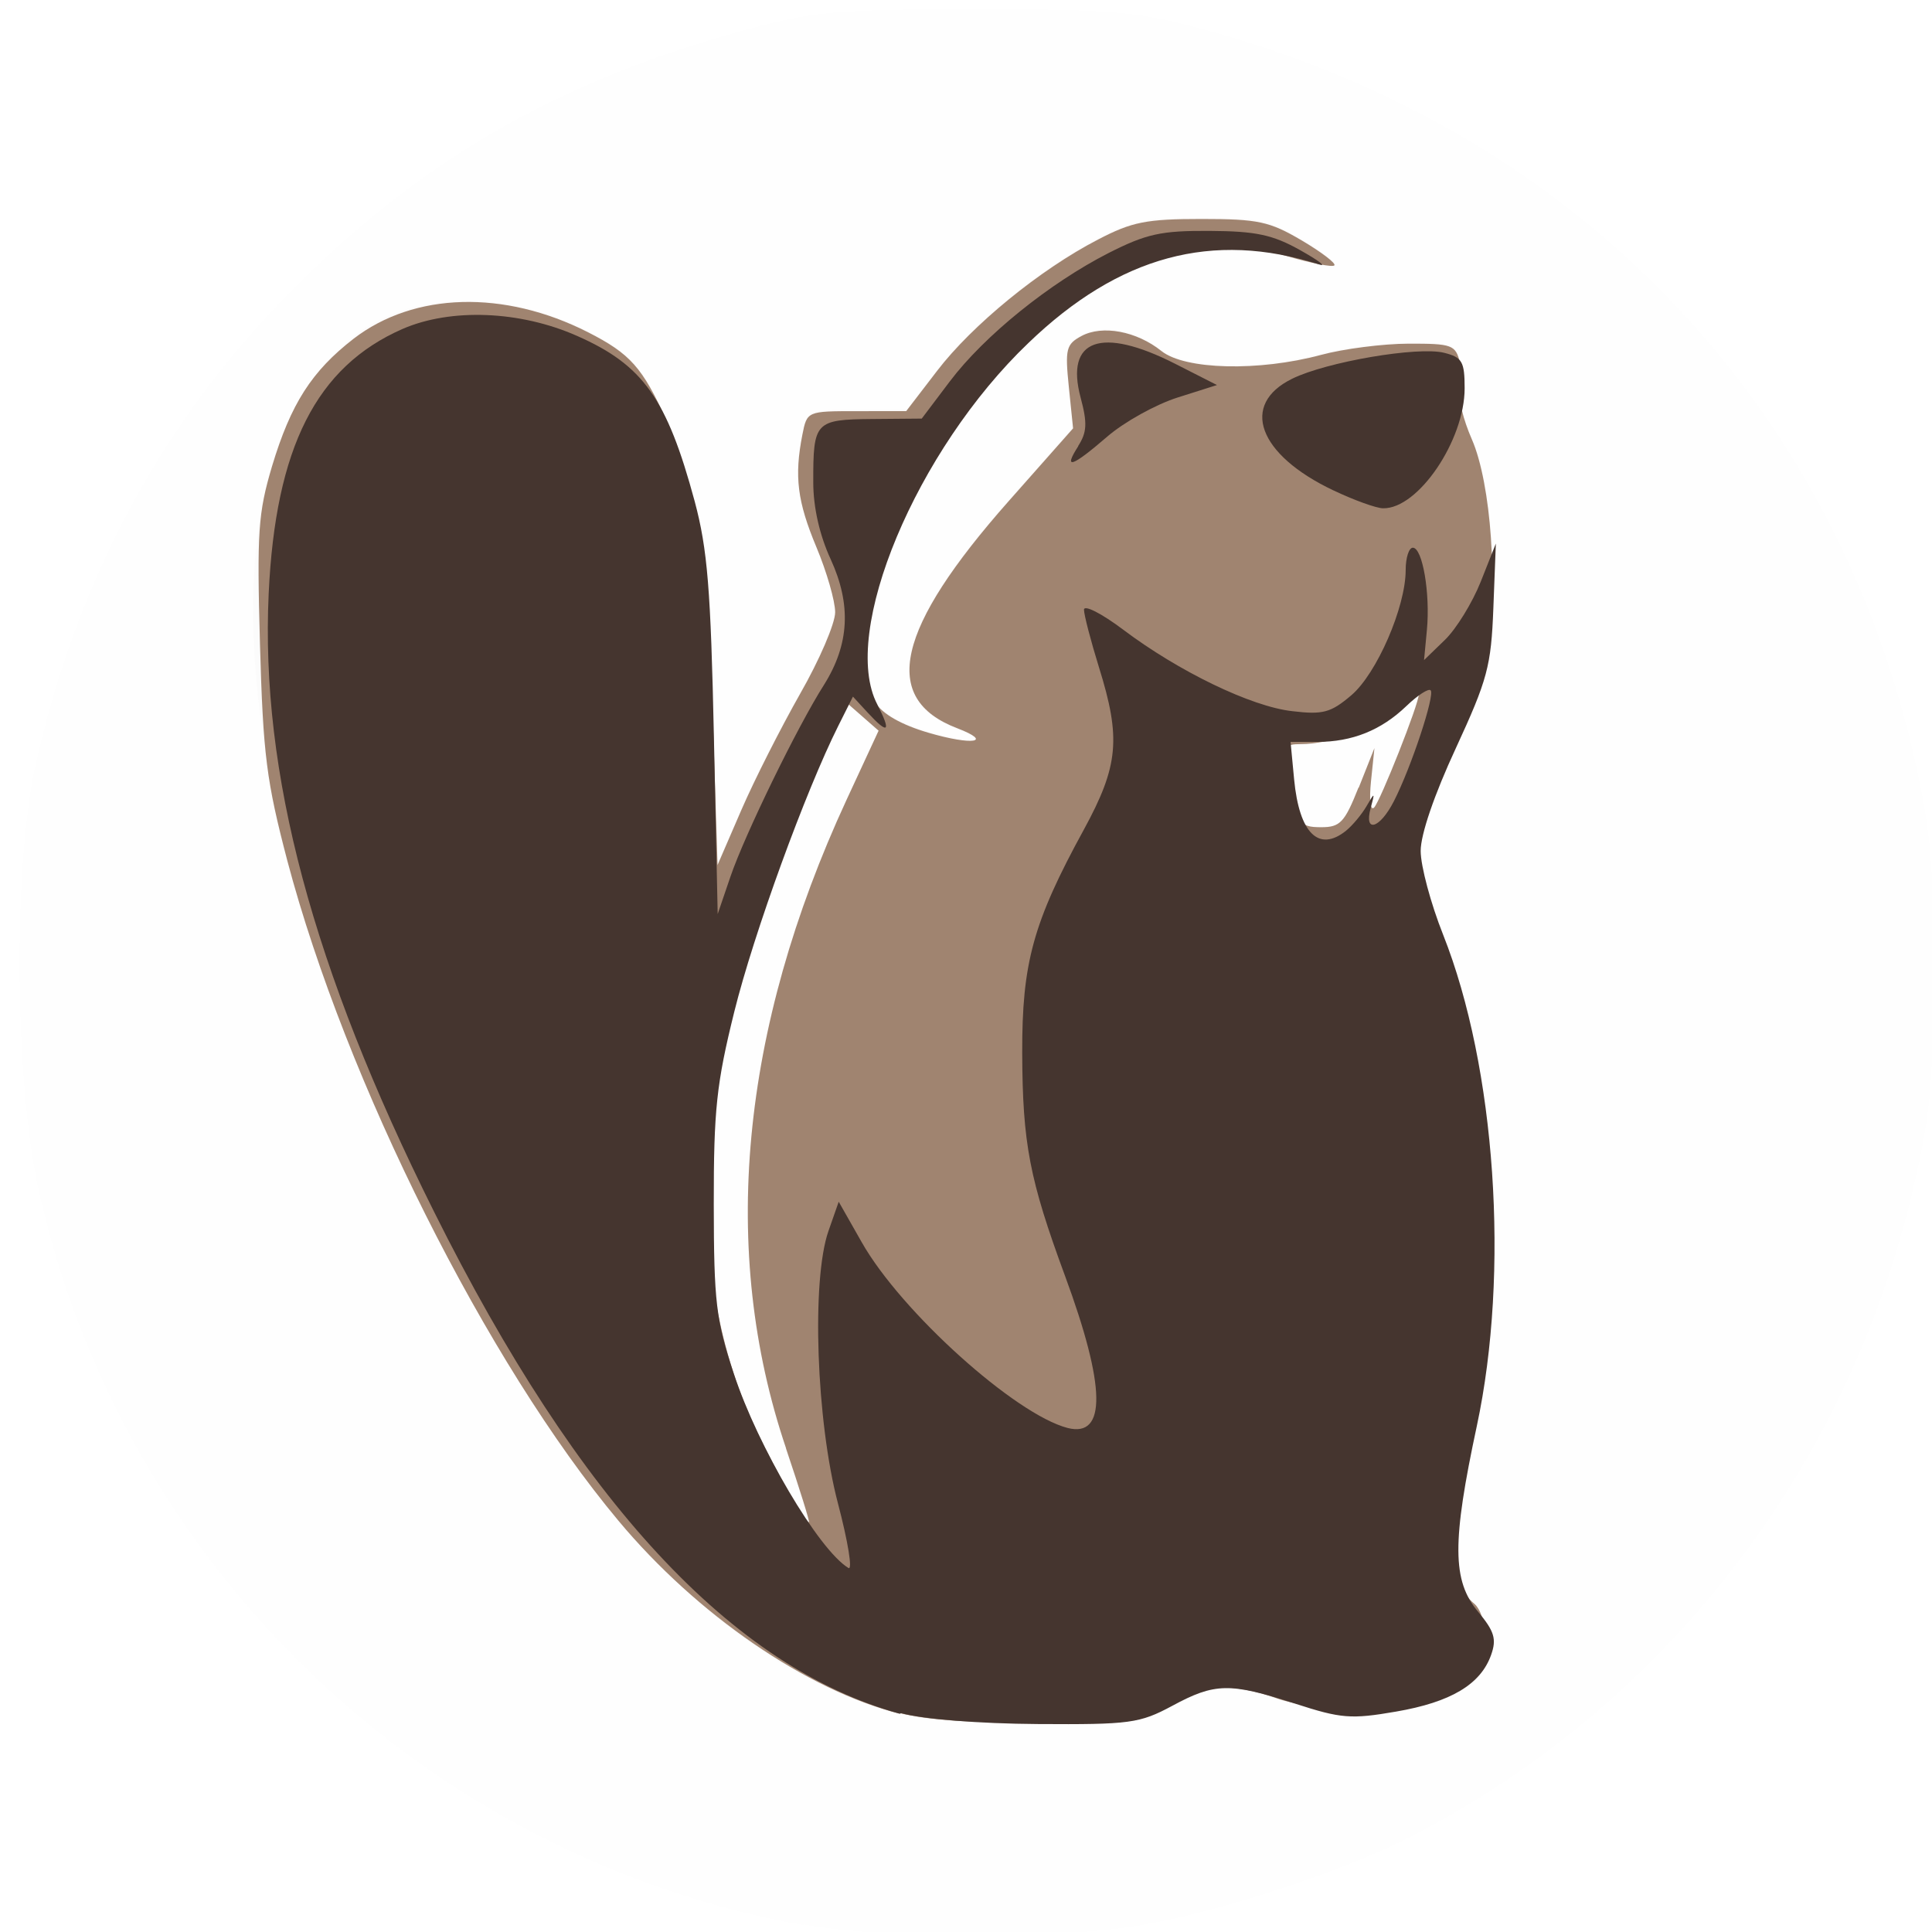
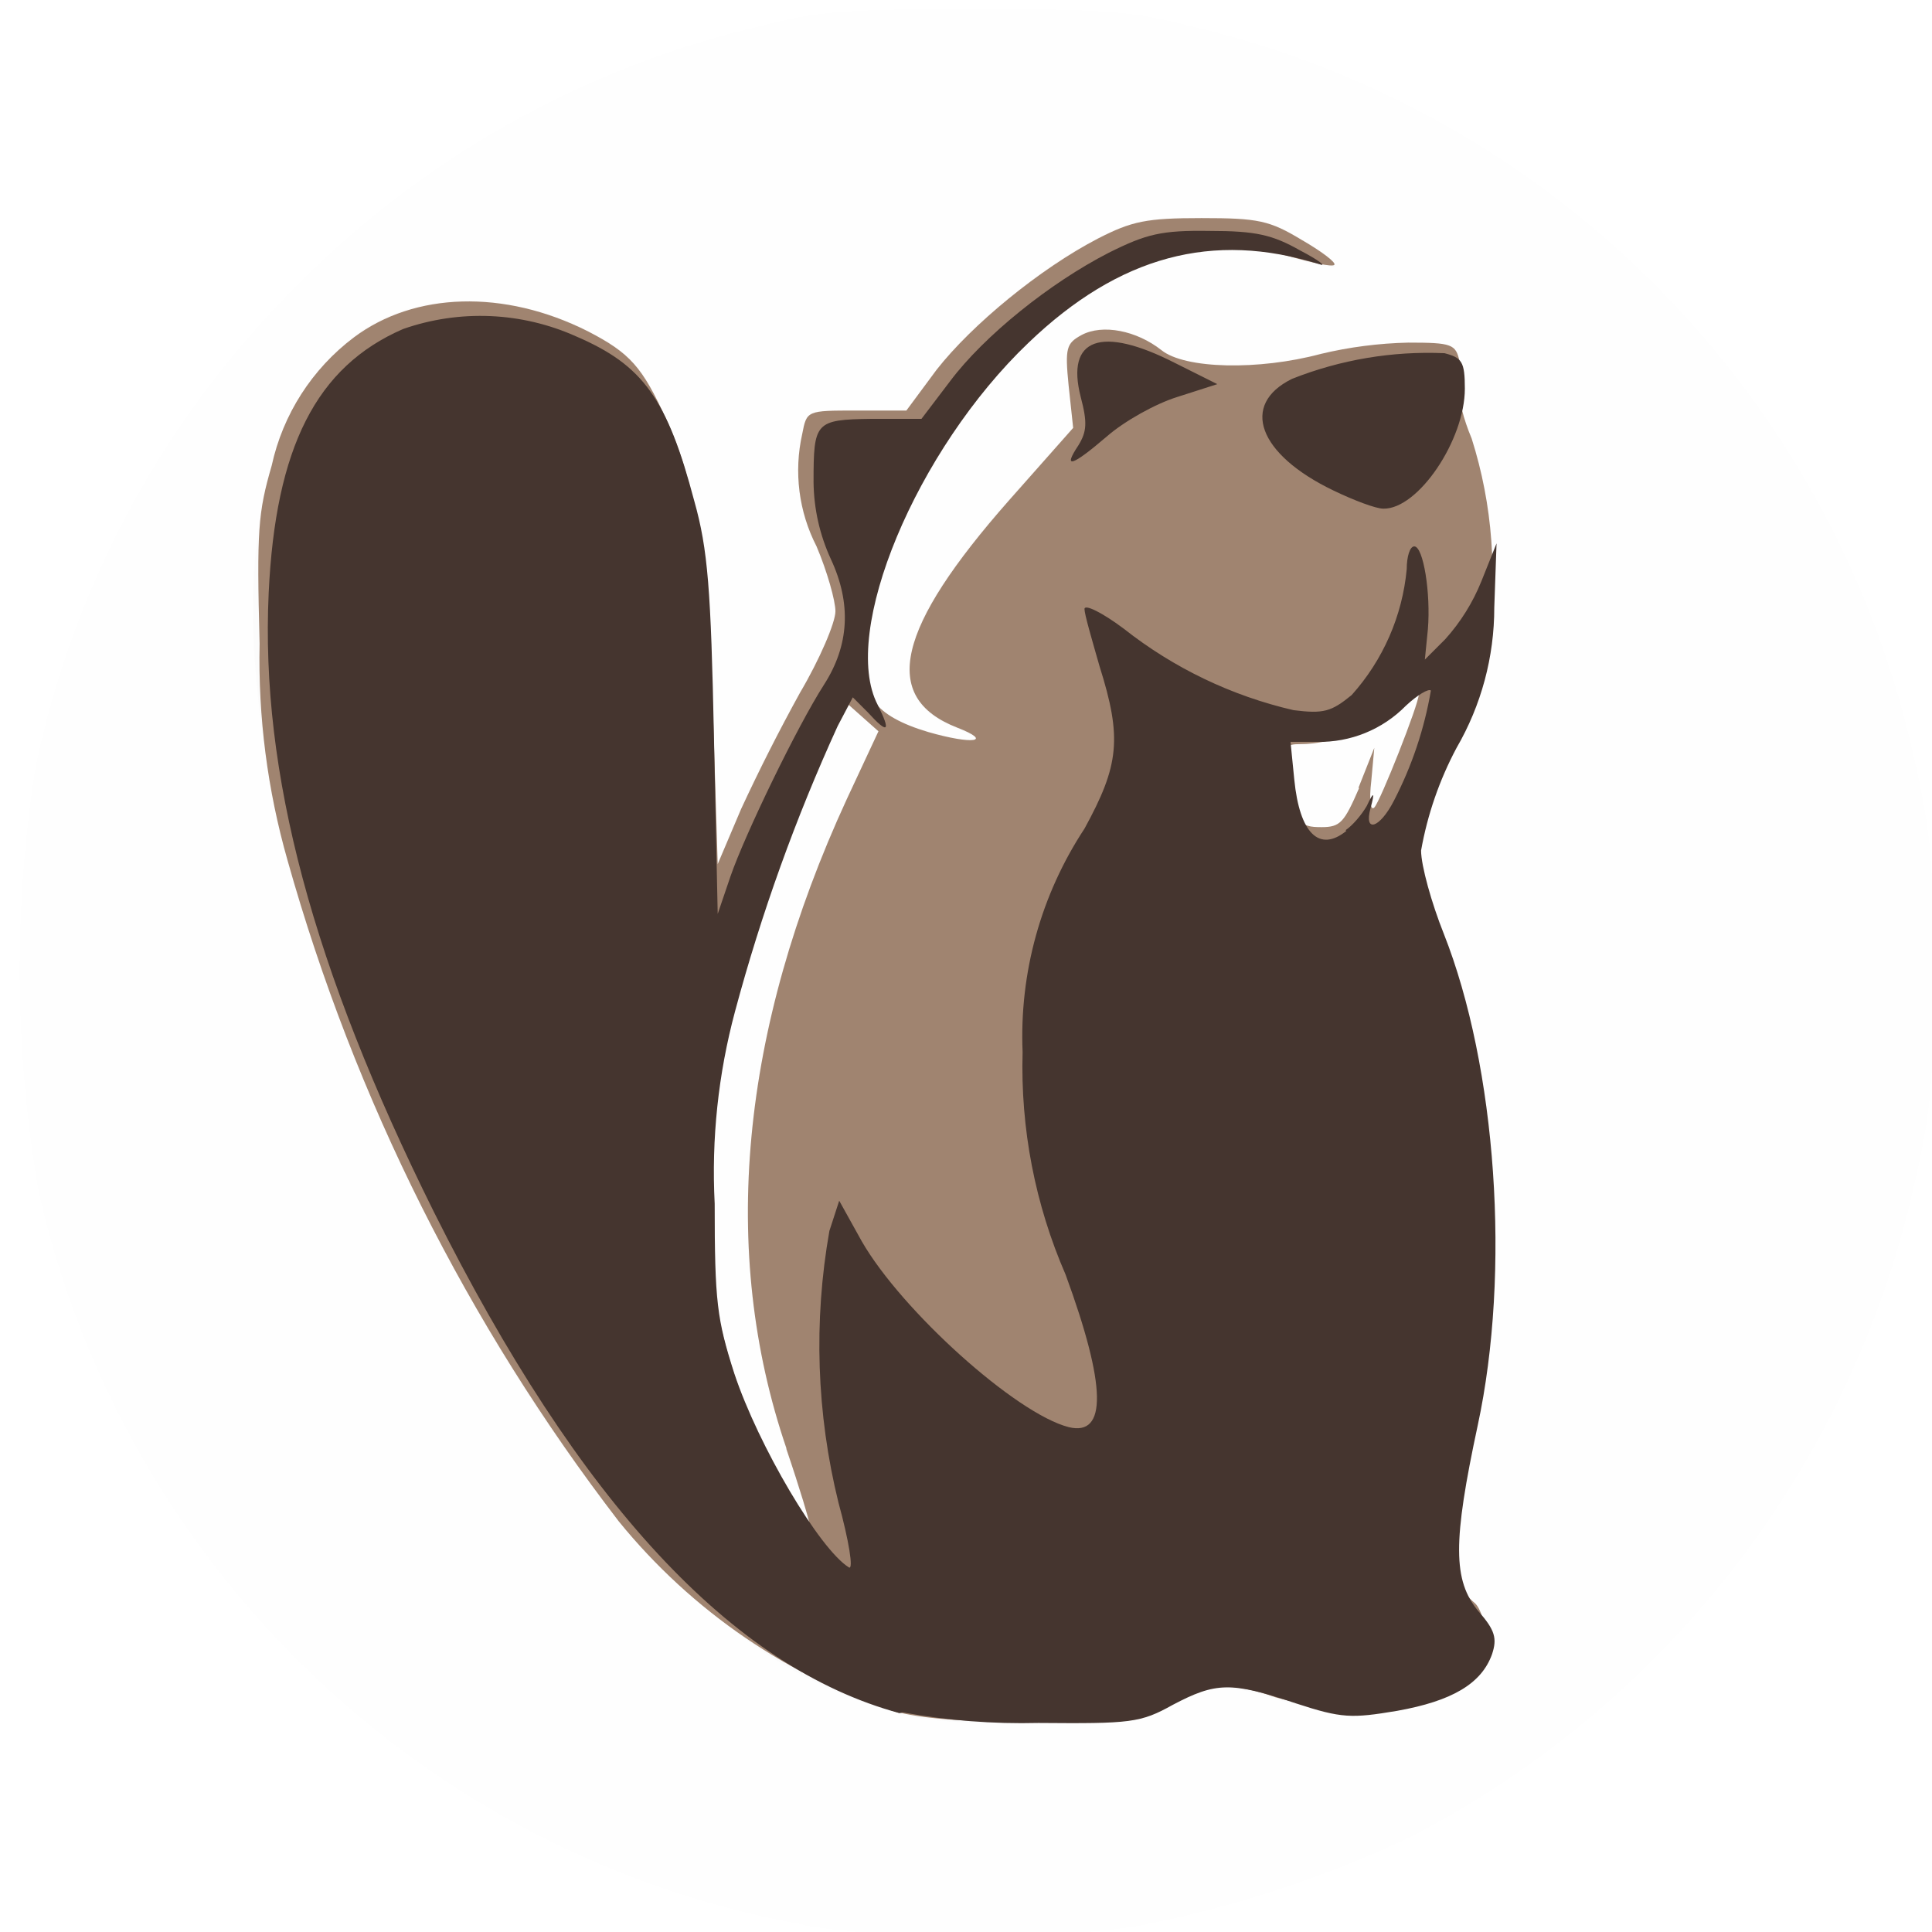
- <svg xmlns="http://www.w3.org/2000/svg" width="256" height="256" viewBox="0 0 256 256">
-   <g transform="matrix(.992 0 0 1 2.17 1.08)">
-     <path d="m105 254c-50.4-9.09-90.9-47.7-102-97.3-3.21-14.1-3.46-42.7-.497-56.1 5.4-24.4 16.7-45.4 33.6-62.5 17.9-18.2 37.3-29.1 63.5-35.8 7.31-1.86 11.3-2.16 28.5-2.16s21.2.302 28.5 2.16c50.5 12.8 86.3 49.1 97.2 98.3 1.93 8.78 2.31 13.3 2.26 27.5-.045 14.7-.408 18.5-2.65 28.1-8.8 37.6-33.5 69.1-67.6 86.3-8.8 4.44-25 9.7-35.5 11.5-11.1 1.93-34.2 1.89-45.1-.068z" fill="#fefefe" />
-     <path d="m118 226c-22.7-5.68-42.9-26.6-62.6-64.7-28.1-54.4-31.7-104-8.67-119 7.89-4.88 19.4-4.7 29.6.443 5.66 2.86 7.27 4.66 10.5 11.7 3.97 8.67 5.52 18.6 6.19 39.6l.618 19.3 3.18-7.29c1.75-4.01 5.28-10.9 7.85-15.4 2.57-4.45 4.68-9.31 4.68-10.8 0-1.48-1.12-5.35-2.5-8.62-2.56-6.08-2.97-9.38-1.88-14.9.624-3.12.631-3.13 7.25-3.13l6.62-.004 4.13-5.34c4.66-6.04 13.7-13.4 21.5-17.4 4.52-2.34 6.45-2.72 13.8-2.72 7.58 0 9.08.319 13.4 2.84 2.66 1.56 4.62 3.05 4.36 3.31s-3.07-.286-6.26-1.21c-7.94-2.31-15.9-1.48-24 2.5-19.2 9.44-38.7 45-31.1 56.6 1.03 1.58 3.54 2.99 7.16 4.04 5.88 1.71 8.72 1.26 3.81-.608-10.3-3.91-8.17-13.2 6.9-30.1l8.59-9.63-.569-5.51c-.515-4.99-.357-5.63 1.68-6.72 2.8-1.5 7.37-.653 10.7 1.99 3.16 2.49 13 2.72 21.3.509 3.02-.812 8.3-1.48 11.7-1.49 5.82-.011 6.27.155 6.86 2.49.345 1.37.373 3.16.062 3.97-.311.81.378 3.6 1.53 6.21 2.59 5.86 3.56 19.7 1.91 27.3-.638 2.98-2.94 9.08-5.12 13.6-5.45 11.2-5.66 12.9-2.53 20.3 5.37 12.7 9.29 37 8.28 51.1-.299 4.15-1.74 13.4-3.21 20.5-2.8 13.7-2.58 18.5 1 21.5.822.683 1.5 2.68 1.5 4.44 0 3.72-2.8 6.71-7.9 8.41-4.78 1.6-15.1 1.42-20.1-.361-5.97-2.11-10.9-1.87-15 .723-3.08 1.95-5.05 2.24-16.5 2.46-8.83.166-14.9-.224-18.9-1.22zm-15.2-35.2c-8.89-26.1-6.13-55.4 8.09-85.9l4.28-9.16-4.58-3.98-4.01 8.66c-16.3 35.2-18.8 66.2-7.12 89.3 3.09 6.12 5.89 10.9 6.41 10.9.138 0-1.24-4.39-3.06-9.75zm76.5-87.5 2.1-5.25-.456 4.37c-.259 2.49-.08 4 .416 3.5.818-.818 5.97-13.7 5.97-15 0-.311-1.36.582-3.03 1.98-3.09 2.6-8.64 4.61-12.8 4.62-2.1.005-2.24.329-1.66 3.76 1.14 6.77 1.44 7.25 4.46 7.25 2.52 0 3.12-.629 4.97-5.25z" fill="#fcfbfb" />
-     <path d="m118 226c-22.7-5.68-42.9-26.6-62.6-64.7-21.5-41.7-28.9-80.3-20-104 6.4-17.1 23.5-23 41-14.2 5.66 2.86 7.27 4.66 10.5 11.7 3.97 8.67 5.52 18.6 6.19 39.6l.618 19.3 3.18-7.29c1.75-4.01 5.28-10.9 7.85-15.4 2.57-4.45 4.68-9.31 4.68-10.8 0-1.48-1.12-5.35-2.5-8.62-2.56-6.08-2.97-9.38-1.88-14.9.624-3.12.631-3.13 7.25-3.13l6.62-.004 4.13-5.34c4.66-6.04 13.7-13.4 21.5-17.4 4.52-2.34 6.45-2.72 13.8-2.72 7.58 0 9.08.319 13.4 2.84 2.66 1.56 4.62 3.05 4.36 3.31s-3.07-.286-6.26-1.21c-7.94-2.31-15.9-1.48-24 2.5-19.2 9.44-38.7 45-31.1 56.6 1.03 1.58 3.54 2.99 7.16 4.04 5.88 1.71 8.72 1.26 3.81-.608-10.3-3.91-8.17-13.2 6.9-30.1l8.59-9.63-.569-5.51c-.515-4.99-.357-5.63 1.68-6.72 2.8-1.5 7.37-.653 10.7 1.99 3.16 2.49 13 2.72 21.3.509 3.02-.812 8.3-1.48 11.7-1.49 5.82-.011 6.27.155 6.86 2.49.345 1.37.373 3.16.062 3.97-.311.81.378 3.6 1.53 6.21 2.59 5.86 3.56 19.7 1.91 27.3-.638 2.98-2.94 9.08-5.12 13.6-5.45 11.2-5.66 12.9-2.53 20.3 5.37 12.7 9.29 37 8.28 51.1-.299 4.15-1.74 13.4-3.21 20.5-2.8 13.7-2.58 18.5 1 21.5.822.683 1.5 2.68 1.5 4.44 0 3.72-2.8 6.71-7.9 8.41-4.78 1.6-15.1 1.42-20.1-.361-5.97-2.11-10.9-1.87-15 .723-3.08 1.95-5.05 2.24-16.5 2.46-8.83.166-14.9-.224-18.9-1.22zm-15.2-35.2c-8.89-26.1-6.13-55.4 8.09-85.9l4.28-9.16-4.58-3.98-4.01 8.66c-16.3 35.2-18.8 66.2-7.12 89.3 3.09 6.12 5.89 10.9 6.41 10.9.138 0-1.24-4.39-3.06-9.75zm76.5-87.5 2.1-5.25-.456 4.37c-.259 2.49-.08 4 .416 3.5.818-.818 5.97-13.7 5.97-15 0-.311-1.36.582-3.03 1.98-3.09 2.6-8.64 4.61-12.8 4.62-2.1.005-2.24.329-1.66 3.76 1.14 6.77 1.44 7.25 4.46 7.25 2.52 0 3.12-.629 4.97-5.25z" fill="#fbfbfb" />
-     <path d="m118 226c-12.4-3.11-27.1-13.1-37.6-25.6-17.6-20.9-36.4-58.2-44.2-87.4-2.8-10.6-3.24-14-3.66-28.7-.421-14.9-.247-17.4 1.61-23.6 2.52-8.31 5.31-12.6 10.9-16.9 8.09-6.17 20.1-6.5 31.3-.859 5.66 2.86 7.27 4.66 10.5 11.7 3.97 8.67 5.52 18.6 6.19 39.6l.618 19.3 3.18-7.29c1.75-4.01 5.28-10.9 7.85-15.4 2.57-4.45 4.68-9.31 4.68-10.8 0-1.48-1.12-5.35-2.5-8.62-2.56-6.08-2.97-9.38-1.88-14.9.624-3.12.631-3.13 7.25-3.13l6.62-.004 4.13-5.34c4.66-6.04 13.7-13.4 21.5-17.4 4.52-2.34 6.45-2.72 13.8-2.72 7.58 0 9.08.319 13.4 2.84 2.66 1.56 4.62 3.05 4.36 3.31s-3.07-.286-6.26-1.21c-7.94-2.31-15.9-1.48-24 2.5-19.2 9.44-38.7 45-31.1 56.6 1.03 1.58 3.54 2.99 7.16 4.04 5.88 1.71 8.72 1.26 3.81-.608-10.3-3.91-8.17-13.2 6.9-30.1l8.59-9.63-.569-5.51c-.515-4.99-.357-5.63 1.68-6.72 2.8-1.5 7.37-.653 10.7 1.99 3.16 2.49 13 2.72 21.3.509 3.02-.812 8.3-1.48 11.7-1.49 5.82-.011 6.27.155 6.86 2.49.345 1.37.373 3.16.062 3.97-.311.81.378 3.6 1.53 6.21 2.59 5.86 3.56 19.7 1.91 27.3-.638 2.98-2.94 9.08-5.12 13.6-5.45 11.2-5.66 12.9-2.53 20.3 5.37 12.7 9.29 37 8.28 51.1-.299 4.15-1.74 13.4-3.21 20.5-2.8 13.7-2.58 18.5 1 21.5.822.683 1.5 2.68 1.5 4.44 0 3.72-2.8 6.71-7.9 8.41-4.78 1.6-15.1 1.42-20.1-.361-5.97-2.11-10.9-1.87-15 .723-3.08 1.95-5.05 2.24-16.5 2.46-8.83.166-14.9-.224-18.9-1.22zm-15.2-35.2c-8.89-26.1-6.13-55.4 8.09-85.9l4.28-9.16-4.58-3.98-4.01 8.66c-16.3 35.2-18.8 66.2-7.12 89.3 3.09 6.12 5.89 10.9 6.41 10.9.138 0-1.24-4.39-3.06-9.75zm76.5-87.5 2.1-5.25-.456 4.37c-.259 2.49-.08 4 .416 3.5.818-.818 5.97-13.7 5.97-15 0-.311-1.36.582-3.03 1.98-3.09 2.6-8.64 4.61-12.8 4.62-2.1.005-2.24.329-1.66 3.76 1.14 6.77 1.44 7.25 4.46 7.25 2.52 0 3.12-.629 4.97-5.25z" fill="#a08470" />
-     <path d="m118 226c-22.4-6.14-42.9-28.1-62.2-66.5-16.3-32.4-23.2-58.2-22.1-81.9.906-19.4 6.38-30.1 17.9-35.1 6.46-2.78 15.7-2.41 23.3.932 8.83 3.86 12 8.32 15.7 21.9 1.72 6.37 2.15 11.7 2.57 31.2l.507 23.5 1.72-5c1.89-5.48 8.9-19.8 12.5-25.4 3.37-5.34 3.65-10.6.876-16.6-1.48-3.18-2.33-6.88-2.33-10.2-.015-8.04.248-8.32 7.85-8.39l6.64-.057 3.76-4.94c4.62-6.06 13.3-13 21.2-17 5.05-2.54 7.02-2.97 13.5-2.93 6.19.037 8.42.508 12.1 2.56 2.48 1.38 3.6 2.23 2.5 1.88-14.2-4.48-26.7-1.15-38.8 10.4-15 14.2-25.2 38.4-20.2 47.9 1.91 3.7 1.48 4.06-1.29 1.08l-1.96-2.11-1.95 3.86c-4.36 8.62-11.3 27.5-13.9 37.9-2.38 9.52-2.75 13-2.74 25.5.018 13 .295 15.3 2.69 22.5 3.21 9.64 11.3 23.3 15.3 25.7.571.347-.059-3.5-1.4-8.55-2.9-10.9-3.56-29.6-1.27-36.1l1.37-3.88 3.08 5.38c5.27 9.22 20.5 22.8 27.5 24.6 5.22 1.31 5.1-5.51-.369-20.2-4.72-12.7-5.66-17.5-5.7-29.5-.036-11.9 1.45-17.3 8.24-29.6 4.64-8.45 4.97-12.1 2.01-21.5-1.09-3.49-1.99-6.92-2-7.62-.007-.705 2.35.483 5.24 2.64 7.38 5.52 17.1 10.2 22.6 10.8 4.08.483 5.12.205 7.86-2.1 3.41-2.87 7.27-11.7 7.27-16.6 0-1.63.43-2.96.955-2.96 1.3 0 2.34 6.08 1.88 10.9l-.381 3.99 2.77-2.66c1.53-1.46 3.68-4.94 4.8-7.72l2.02-5.06-.331 8.53c-.299 7.72-.777 9.48-5.02 18.6-2.87 6.14-4.69 11.4-4.69 13.6 0 1.99 1.35 6.99 3 11.1 7.03 17.6 8.9 44.7 4.5 65.1-3.33 15.4-3.29 20.5.162 24.6 2.18 2.59 2.5 3.63 1.75 5.72-1.39 3.91-5.37 6.27-12.7 7.52-6.01 1.03-7.34.926-13.5-1.06-8.69-2.8-10.7-2.76-16.4.299-4.36 2.32-5.64 2.49-18 2.41-7.8-.052-15.3-.649-18.2-1.44zm59.6-117c.862-.688 2.09-2.15 2.74-3.25 1.11-1.9 1.14-1.89.557.25-.92 3.36 1.22 2.74 3.1-.913 2.31-4.47 5.52-14.1 4.91-14.7-.282-.282-1.75.663-3.25 2.1-3.36 3.2-7.23 4.74-11.9 4.74h-3.56l.477 4.97c.688 7.16 3.3 9.7 6.96 6.78zm-1.68-45.1c-10.1-4.75-12.5-11.4-5.5-14.8 4.57-2.23 16.8-4.31 20.3-3.43 2.4.603 2.73 1.16 2.73 4.7 0 6.88-6.2 16-10.9 15.9-.888-.005-3.87-1.07-6.62-2.37zm-34.1-5.87c1.18-1.82 1.25-3.04.337-6.42-2.09-7.75 2.72-9.47 12.6-4.5l5.61 2.83-5.28 1.66c-2.9.915-7.12 3.24-9.37 5.17-4.74 4.06-5.94 4.45-3.87 1.26z" fill="#45352f" />
-   </g>
+ <svg xmlns="http://www.w3.org/2000/svg" width="256" height="256">
+   <path fill="#fefefe" d="M106.3 255c-50-9-90.1-47.6-101.2-97.2a173 173 0 0 1-.4-56.1A126 126 0 0 1 38 39.2a127 127 0 0 1 63-35.8c7.2-1.9 11.2-2.2 28.2-2.2s21 .3 28.3 2.2a128 128 0 0 1 96.4 98.3c2 8.8 2.3 13.3 2.3 27.5 0 14.7-.4 18.5-2.6 28a129 129 0 0 1-67.1 86.4 153 153 0 0 1-35.2 11.5c-11 2-34 1.9-44.8 0z" />
+   <path fill="#fcfbfb" d="M119.2 227c-22.5-5.6-42.5-26.5-62-64.6-28-54.4-31.5-104-8.7-119 7.9-4.9 19.3-4.7 29.4.4 5.6 2.9 7.2 4.7 10.4 11.7 4 8.7 5.5 18.6 6.1 39.6l.7 19.3 3.1-7.3c1.7-4 5.3-10.9 7.8-15.4 2.6-4.4 4.6-9.3 4.6-10.8 0-1.4-1-5.3-2.4-8.6a22 22 0 0 1-1.9-14.9c.6-3.1.6-3.1 7.2-3.1h6.6l4-5.4c4.7-6 13.6-13.4 21.4-17.4 4.5-2.3 6.4-2.7 13.7-2.7 7.5 0 9 .3 13.3 2.9 2.6 1.5 4.5 3 4.3 3.3s-3-.3-6.2-1.2a32 32 0 0 0-23.8 2.5c-19 9.4-38.4 45-30.9 56.6q1.6 2.4 7.1 4c5.9 1.7 8.7 1.3 3.8-.6-10.2-4-8.1-13.2 6.8-30.1l8.6-9.6-.6-5.5c-.5-5-.3-5.7 1.7-6.8 2.7-1.5 7.3-.6 10.6 2 3.1 2.5 12.9 2.7 21.1.5 3-.8 8.2-1.4 11.6-1.5 5.8 0 6.2.2 6.8 2.5.4 1.4.4 3.2 0 4-.2.8.5 3.6 1.6 6.2a59 59 0 0 1 1.9 27.3c-.6 3-3 9-5 13.6-5.5 11.2-5.7 13-2.6 20.3 5.3 12.7 9.2 37 8.2 51.1a204 204 0 0 1-3.2 20.5c-2.7 13.7-2.5 18.5 1 21.5.8.7 1.5 2.7 1.5 4.5q-.2 5.7-7.8 8.4a40 40 0 0 1-20-.4q-8.8-3.2-14.8.7c-3 2-5 2.3-16.4 2.5q-13 .2-18.8-1.2zm-15-35.1c-8.9-26.1-6.1-55.4 8-86l4.2-9-4.5-4-4 8.6c-16.2 35.2-18.7 66.2-7 89.3 3 6.1 5.8 10.9 6.3 10.9.1 0-1.2-4.4-3-9.7zm75.8-87.5 2.1-5.3-.4 4.4c-.3 2.5-.1 4 .4 3.5.8-.8 5.9-13.7 5.9-15 0-.3-1.3.6-3 2-3 2.6-8.6 4.6-12.7 4.6-2 0-2.2.3-1.6 3.8 1 6.7 1.4 7.2 4.4 7.2 2.5 0 3-.6 5-5.2z" />
+   <path fill="#fbfbfb" d="M119.2 227c-22.5-5.6-42.5-26.5-62-64.6-21.4-41.7-28.7-80.3-20-104 6.4-17.1 23.4-23 40.8-14.2 5.6 2.8 7.2 4.6 10.4 11.7 4 8.6 5.5 18.6 6.1 39.6l.6 19.3 3.2-7.3c1.7-4 5.2-11 7.8-15.4s4.6-9.3 4.6-10.8-1.1-5.4-2.5-8.6a22 22 0 0 1-1.8-15c.6-3 .6-3 7.2-3h6.5l4.1-5.4c4.6-6 13.6-13.4 21.4-17.4 4.4-2.3 6.4-2.7 13.6-2.7 7.6 0 9 .3 13.3 2.8 2.7 1.6 4.6 3 4.4 3.3s-3-.3-6.3-1.2a32 32 0 0 0-23.8 2.5c-19 9.5-38.3 45-30.8 56.6q1.6 2.5 7 4c6 1.8 8.7 1.3 3.9-.6-10.2-3.9-8.1-13.2 6.8-30l8.5-9.7-.5-5.5c-.5-5-.4-5.6 1.6-6.7 2.8-1.5 7.4-.7 10.7 2 3 2.5 12.9 2.7 21 .5a55 55 0 0 1 11.7-1.5c5.8 0 6.2.2 6.8 2.5.3 1.4.4 3.1 0 4-.3.8.4 3.6 1.6 6.2a59 59 0 0 1 1.9 27.3c-.7 3-3 9-5.1 13.6-5.4 11.2-5.6 12.9-2.5 20.3 5.3 12.7 9.2 37 8.2 51a204 204 0 0 1-3.2 20.6c-2.8 13.7-2.5 18.5 1 21.5.8.7 1.5 2.6 1.5 4.4q-.2 5.7-7.8 8.4a41 41 0 0 1-20-.3q-8.9-3.3-14.9.7c-3 2-5 2.2-16.3 2.4q-13 .3-18.8-1.2zm-15-35.1c-8.9-26.1-6.1-55.4 8-86l4.2-9-4.5-4-4 8.6c-16.2 35.2-18.7 66.2-7 89.3 3 6.1 5.8 10.9 6.3 10.9.1 0-1.2-4.4-3-9.7zm75.8-87.5 2.1-5.3-.4 4.4c-.3 2.5-.1 4 .4 3.5.8-.8 5.9-13.7 5.9-15 0-.3-1.3.6-3 2-3 2.6-8.6 4.6-12.7 4.6-2 0-2.2.3-1.6 3.8 1 6.7 1.4 7.2 4.4 7.2 2.5 0 3-.6 5-5.2z" />
+   <path fill="#a08470" d="M119.2 227A79 79 0 0 1 82 201.6 259 259 0 0 1 38.1 114a97 97 0 0 1-3.7-28.7c-.4-15-.2-17.4 1.6-23.6a29 29 0 0 1 10.9-17c8-6 19.9-6.4 31-.8 5.6 2.9 7.2 4.7 10.4 11.7 4 8.7 5.5 18.6 6.2 39.6l.6 19.3 3.1-7.3a249 249 0 0 1 7.8-15.4c2.6-4.4 4.7-9.3 4.7-10.8 0-1.4-1.1-5.3-2.5-8.6a22 22 0 0 1-1.9-14.9c.6-3.1.6-3.1 7.2-3.1h6.6l4-5.4c4.7-6 13.7-13.4 21.4-17.4 4.5-2.3 6.4-2.7 13.7-2.7 7.5 0 9 .3 13.3 2.9 2.6 1.5 4.6 3 4.3 3.3s-3-.3-6.2-1.2a32 32 0 0 0-23.8 2.5c-19 9.4-38.4 45-30.9 56.6q1.7 2.4 7.1 4c5.9 1.7 8.7 1.3 3.8-.6-10.2-4-8-13.2 6.9-30.1l8.5-9.6-.6-5.6c-.5-5-.3-5.6 1.7-6.7 2.8-1.5 7.3-.6 10.6 2 3.1 2.5 12.9 2.7 21.1.5a55 55 0 0 1 11.6-1.5c5.8 0 6.3.2 6.8 2.5.4 1.4.4 3.2.1 4s.4 3.6 1.5 6.2a59 59 0 0 1 2 27.3c-.7 3-3 9-5.2 13.6-5.4 11.2-5.6 13-2.5 20.3 5.4 12.7 9.2 37 8.2 51.1a204 204 0 0 1-3.1 20.5c-2.8 13.7-2.6 18.5 1 21.5.8.7 1.4 2.7 1.4 4.4q0 5.8-7.8 8.5a40 40 0 0 1-20-.4q-8.7-3.2-14.8.7c-3 2-5 2.3-16.4 2.5q-13 .2-18.7-1.2zm-15-35.1c-8.9-26.1-6.1-55.4 8-86l4.2-9-4.5-4-4 8.6c-16.2 35.2-18.7 66.2-7 89.3 3 6.1 5.8 10.9 6.3 10.9.1 0-1.2-4.4-3-9.7zm75.8-87.5 2.1-5.3-.4 4.4c-.3 2.5-.1 4 .4 3.5.8-.8 5.9-13.7 5.9-15 0-.3-1.3.6-3 2-3 2.6-8.6 4.6-12.7 4.6-2 0-2.2.3-1.6 3.8 1 6.7 1.4 7.2 4.4 7.2 2.5 0 3-.6 5-5.2z" />
+   <path fill="#45352f" d="M119.2 227c-22.2-6-42.5-28-61.7-66.4-16.1-32.4-23-58.2-21.9-82 .9-19.3 6.3-30 17.8-35a31 31 0 0 1 23 1c8.8 3.8 12 8.2 15.6 21.8 1.8 6.4 2.2 11.7 2.6 31.2l.5 23.5 1.7-5c1.9-5.5 8.8-19.8 12.4-25.4q5-7.8.9-16.6a25 25 0 0 1-2.3-10.2c0-8 .2-8.3 7.7-8.4h6.6l3.8-5c4.5-6 13.2-13 21-17 5-2.5 7-3 13.4-2.9 6.1 0 8.3.5 12 2.6 2.5 1.3 3.6 2.2 2.5 1.8-14.1-4.4-26.5-1.1-38.5 10.4-14.9 14.2-25 38.4-20 48q2.7 5.4-1.3 1l-2-2-2 3.8A241 241 0 0 0 97.4 134a82 82 0 0 0-2.7 25.5c0 13 .3 15.3 2.6 22.5 3.2 9.6 11.3 23.3 15.2 25.7.6.3 0-3.5-1.4-8.6a87 87 0 0 1-1.2-36l1.3-4 3 5.4c5.3 9.2 20.4 22.8 27.4 24.6q7.7 1.9-.4-20.2a69 69 0 0 1-5.7-29.5 50 50 0 0 1 8.2-29.6c4.6-8.4 5-12 2-21.5-1-3.5-2-6.9-2-7.6s2.4.5 5.2 2.6a57 57 0 0 0 22.5 10.8c4 .5 5 .2 7.7-2a29 29 0 0 0 7.3-16.7c0-1.6.4-3 1-3 1.2 0 2.2 6.2 1.8 11l-.4 4 2.7-2.7a26 26 0 0 0 4.8-7.7l2-5-.3 8.5a37 37 0 0 1-5 18.6 46 46 0 0 0-4.7 13.6c0 2 1.4 7 3 11 7 17.7 8.9 44.8 4.5 65.2-3.3 15.4-3.3 20.5.1 24.6 2.2 2.5 2.5 3.6 1.8 5.7-1.4 3.9-5.3 6.2-12.6 7.5-6 1-7.3 1-13.4-1-8.6-2.9-10.6-2.8-16.3.2-4.3 2.4-5.6 2.5-17.8 2.4a88 88 0 0 1-18-1.4zm59.1-117c.9-.6 2.1-2 2.8-3.2q1.4-3 .5.3c-.9 3.3 1.2 2.7 3.1-1a50 50 0 0 0 4.9-14.6c-.3-.3-1.8.6-3.3 2a16 16 0 0 1-11.8 4.8H171l.5 5c.7 7.1 3.3 9.7 6.9 6.8zm-1.6-45c-10-4.8-12.4-11.4-5.5-14.8a49 49 0 0 1 20.2-3.4c2.3.6 2.7 1.1 2.7 4.7 0 6.8-6.2 16-10.8 15.9-1 0-3.9-1.1-6.6-2.4m-33.8-6c1.1-1.8 1.2-3 .3-6.4-2-7.8 2.7-9.5 12.5-4.5l5.6 2.8-5.3 1.7c-2.9.9-7 3.2-9.3 5.2q-7 6-3.8 1.2" />
</svg>
